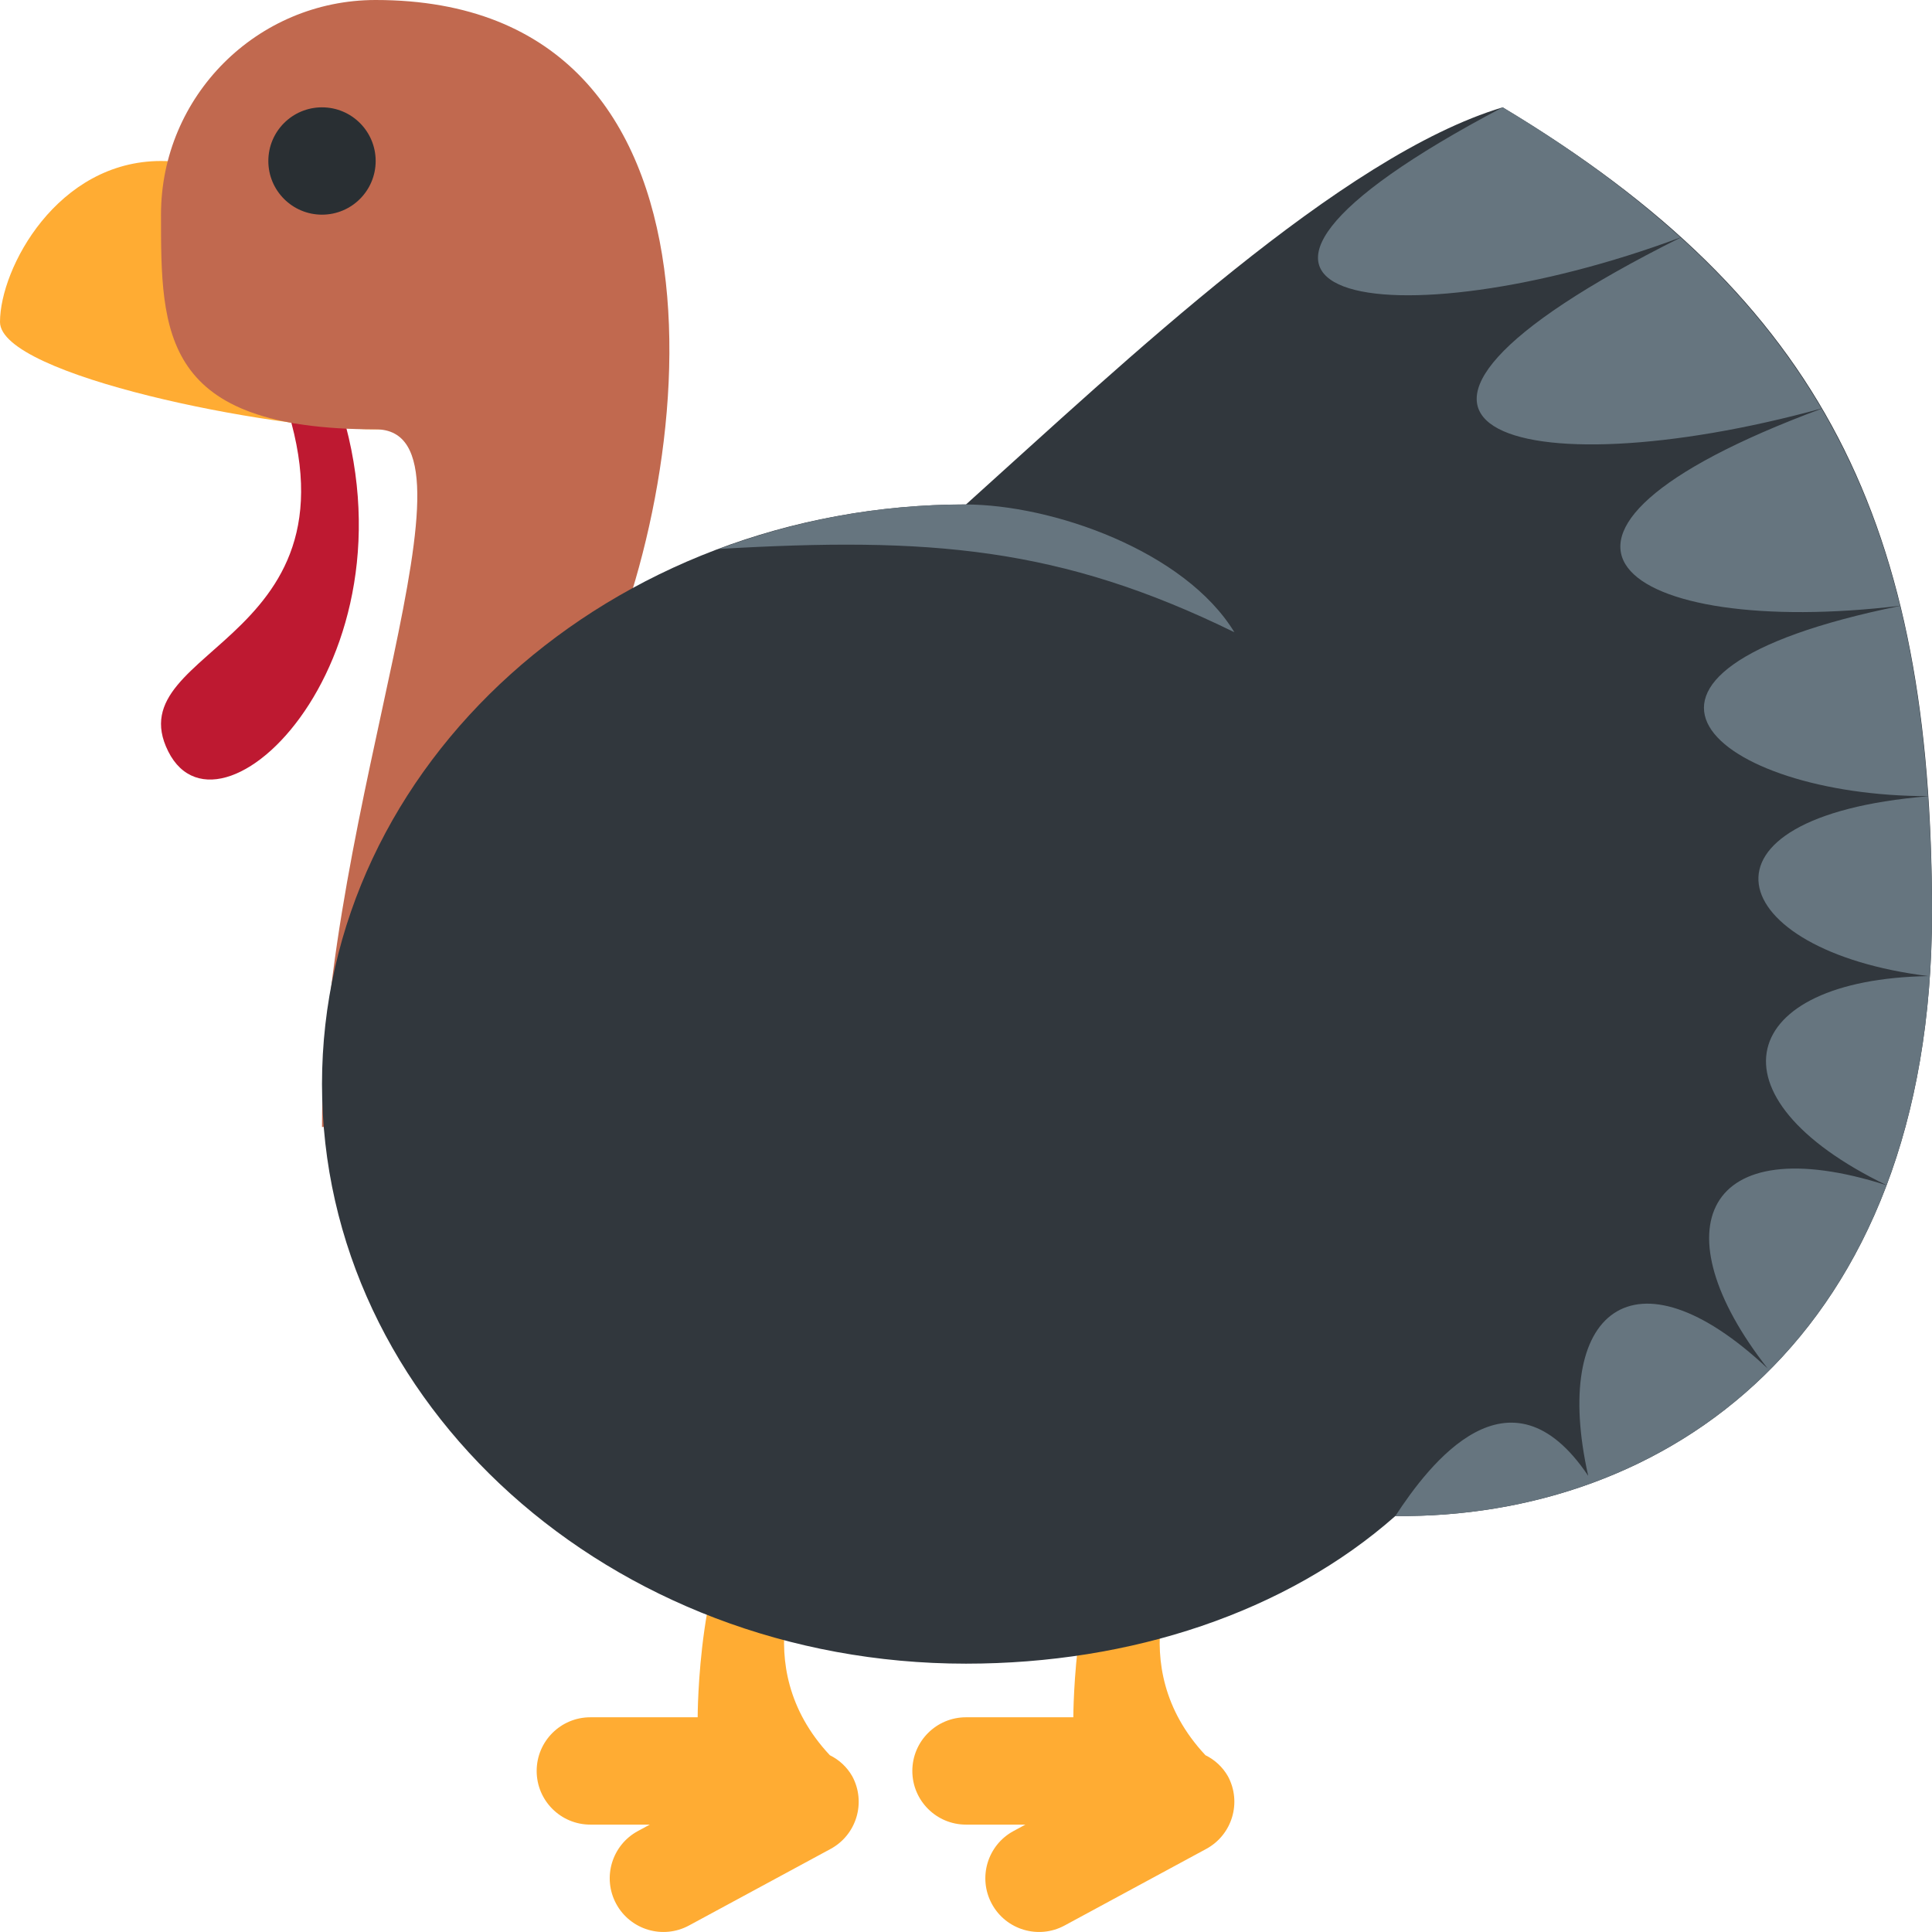
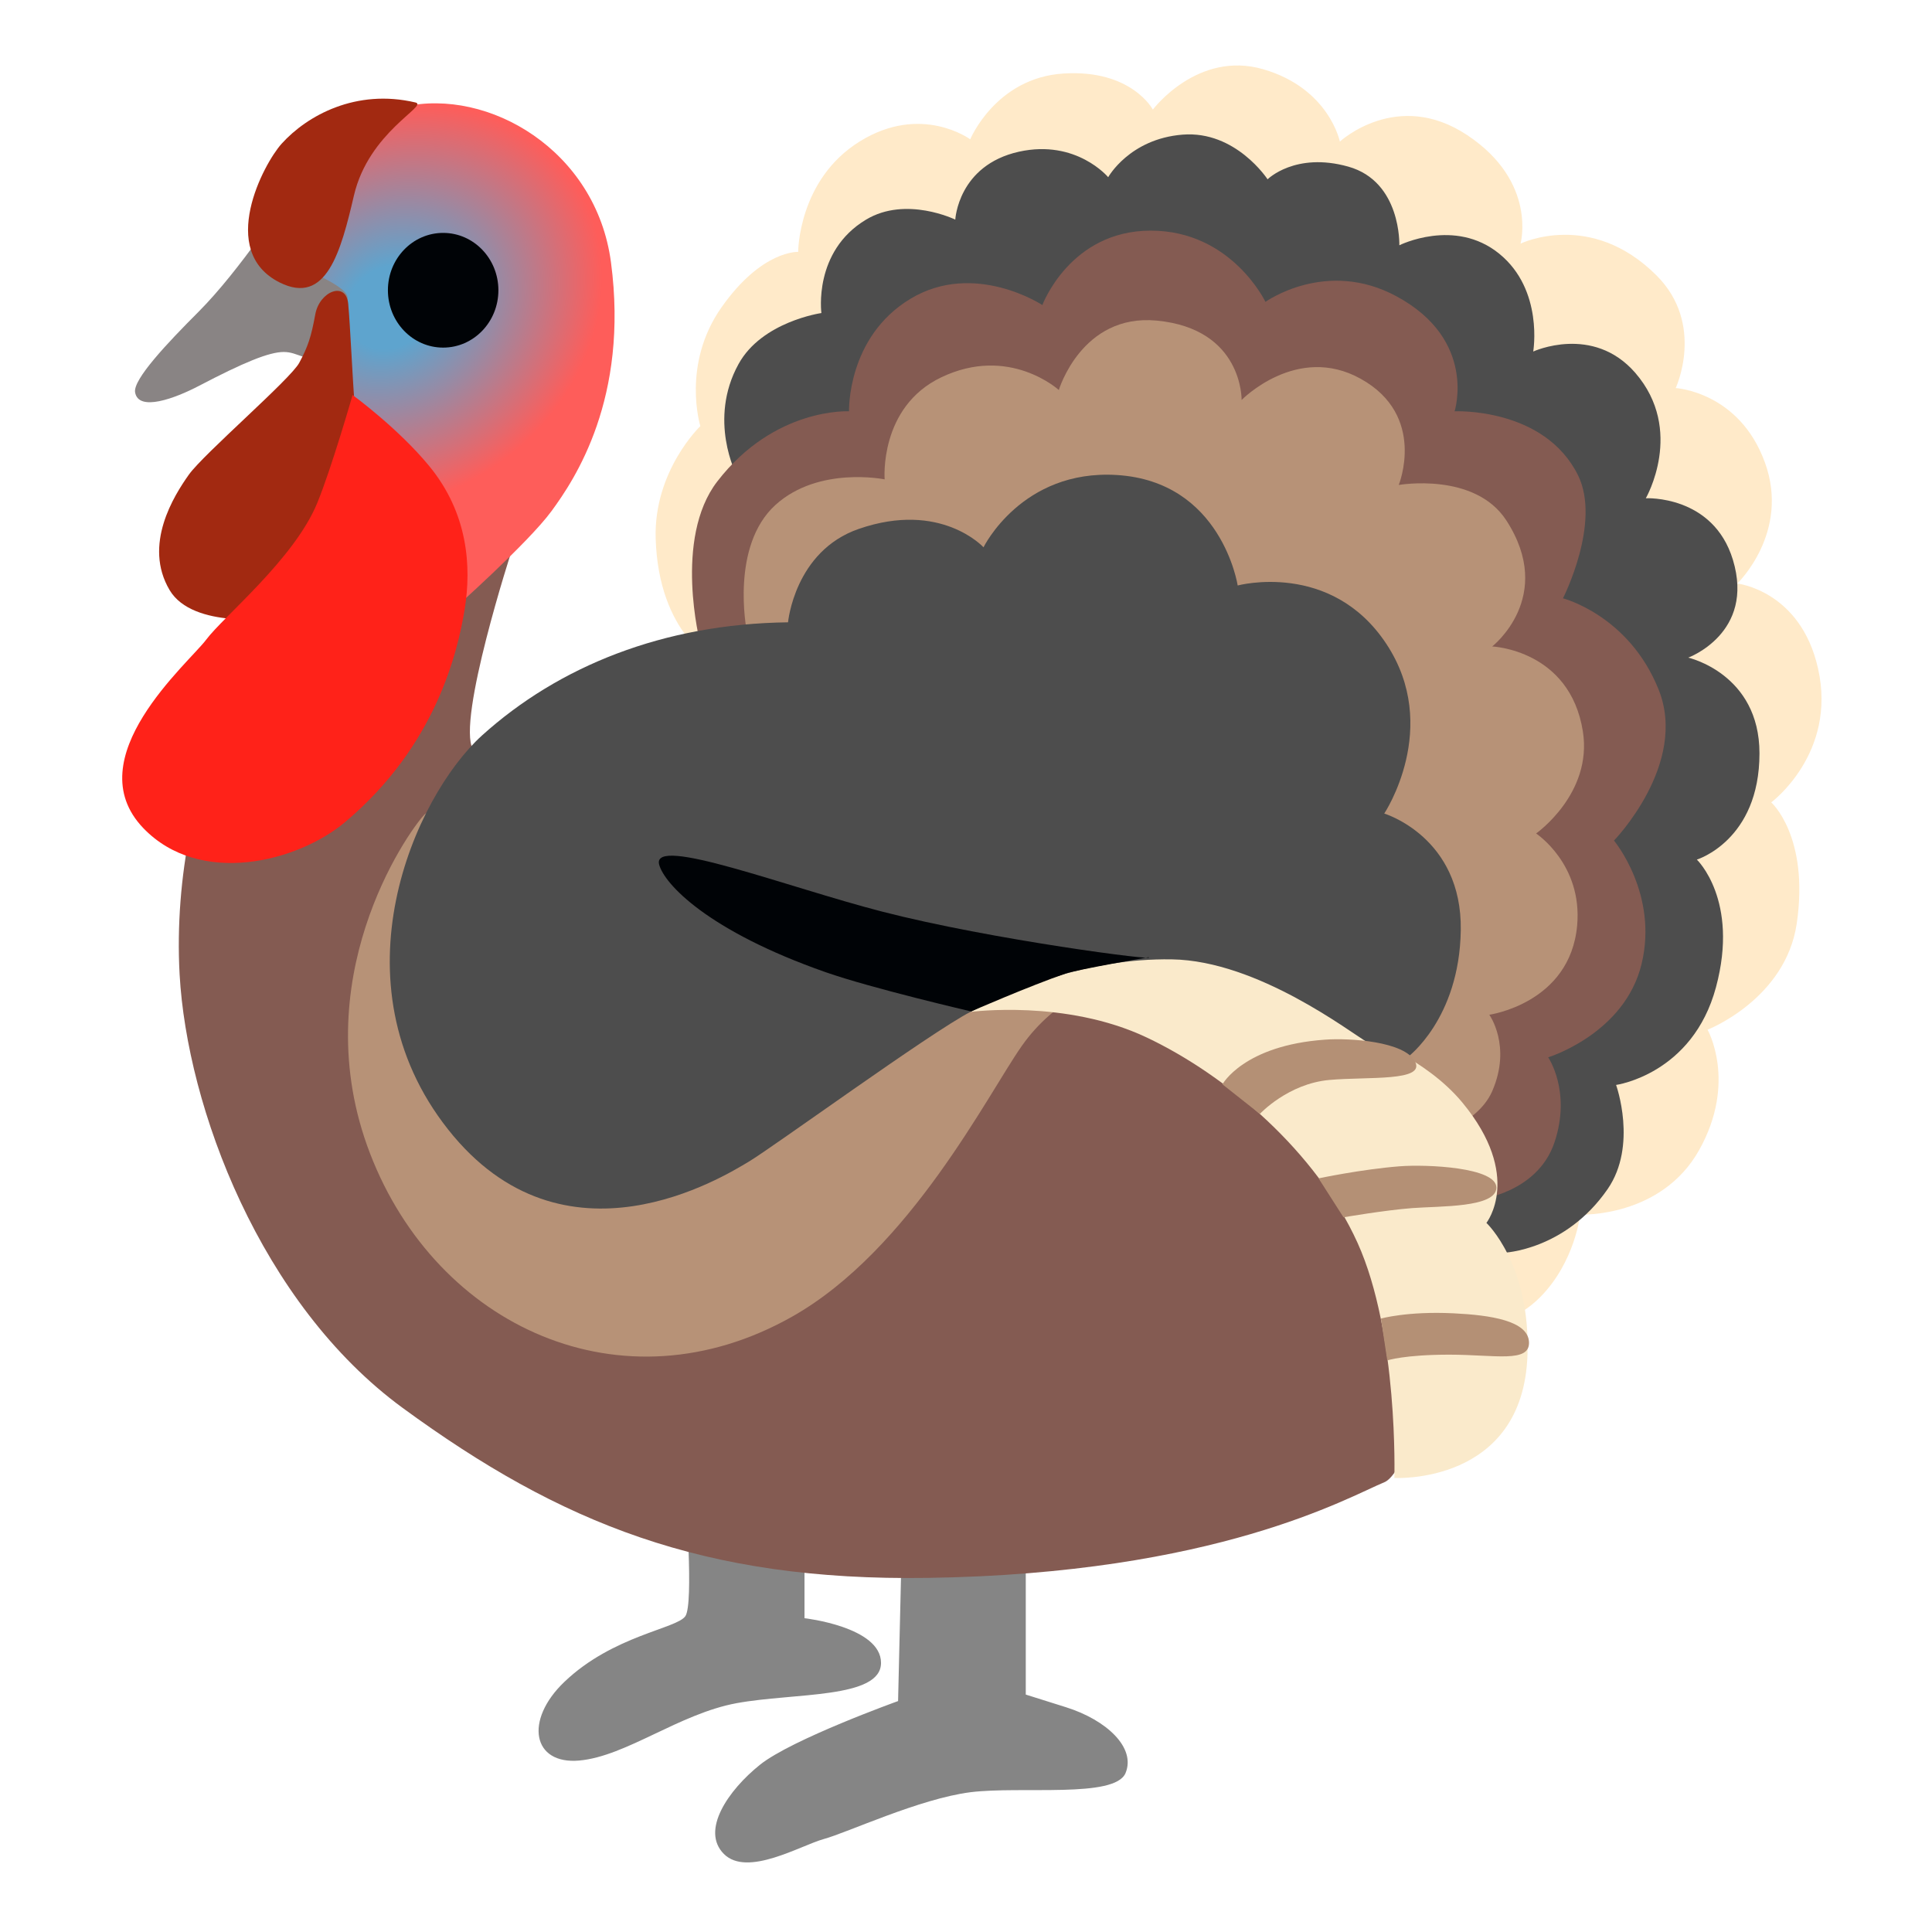
- <svg xmlns="http://www.w3.org/2000/svg" viewBox="0 0 36 36">
-   <path fill="#FFAC33" d="M22.88 33.097a.977.977 0 0 0-.418-.391C20.865 31 22 28.999 22 28.999c0-.553 1-2 0-2l-1 1c-1 1-1 4-1 4h-2a1 1 0 1 0 0 2h1.107l-.222.12a1 1 0 1 0 .952 1.76l2.639-1.427a1 1 0 0 0 .404-1.355zm-7 0a.974.974 0 0 0-.417-.391C13.866 31 15 28.999 15 28.999c0-.553 1-2 0-2l-1 1c-1 1-1 4-1 4h-2a1 1 0 1 0 0 2h1.108l-.222.12a1 1 0 1 0 .952 1.76l2.639-1.427a1 1 0 0 0 .403-1.355z" />
-   <path fill="#BE1931" d="M5.134 7c2 5-3 5-2 7s5-2 3-7-1 0-1 0z" />
-   <path fill="#FFAC33" d="M7 6c0 1.104 1.933 2 0 2S0 7 0 6s1.067-3 3-3 4 1.896 4 3z" />
-   <path fill="#C1694F" d="M6 21C6 15 9.209 8 7 8 3 8 3 6.209 3 4s1.791-4 4-4c7 0 6 9 4 13-1.674 3.348-2.022 8-5 8z" />
-   <path fill="#31373D" d="M36 17c0 7.959-5 11.3-10 11.249C23.966 30.045 21.073 31 18 31c-6.627 0-12-4.836-12-10.8 0-5.965 5.373-10.8 12-10.8 3-2.7 7-6.5 10-7.4 6 3.6 8 7.8 8 15z" />
-   <circle cx="6" cy="3" r="1" fill="#292F33" />
-   <path fill="#66757F" d="M17.984 9.4a13.027 13.027 0 0 0-4.585.829c3.914-.229 6.351-.042 9.602 1.552-.923-1.515-3.392-2.381-5.017-2.381zm17.942 5.435c-.086-1.278-.254-2.456-.52-3.545-6.25 1.272-3.404 3.545.52 3.545zm-1.985-7.223c-.676-1.154-1.541-2.205-2.623-3.186-7.162 3.574-3.006 4.73 2.623 3.186zm1.212 14.473c-3.402-1.085-4.247.821-2.215 3.415-2.5-2.344-4.031-1.062-3.344 2-1.469-2.188-2.969-.208-3.594.749 3.761.038 7.52-1.844 9.153-6.164zM31.315 4.424C30.378 3.574 29.286 2.771 28 2c-7 3.688-2 4.406 3.315 2.424zm3.838 17.66C35.691 20.66 36 18.973 36 17c0-.755-.027-1.471-.074-2.163-4.61.382-3.801 2.882.006 3.351-3.557.062-4.181 2.25-.779 3.896zm-1.21-14.469c-6.427 2.385-3.693 4.291 1.462 3.673-.328-1.344-.808-2.557-1.462-3.673z" />
+ <svg xmlns="http://www.w3.org/2000/svg" viewBox="0 0 128 128">
+   <path fill="#858585" d="M45.41 99.05s.56 7.18 0 8.02s-4.79 1.27-8.02 4.36c-2.67 2.55-2.11 5.49.99 5.21s6.62-3.1 10.42-3.8s9.57-.28 9.57-2.67s-5.07-2.96-5.07-2.96v-6.9l6.48.56l-.28 11.83s-7.04 2.53-9.15 4.22s-3.94 4.36-2.39 5.91s5.07-.56 6.62-.99c1.55-.42 6.34-2.67 9.71-3.1c3.38-.42 9.57.42 10.28-1.27c.7-1.69-1.27-3.52-3.94-4.36l-2.67-.84V98.34z" />
+   <path fill="#ffeac9" d="M47.38 43.86s-3.74-1.82-3.94-8.17c-.14-4.5 2.96-7.46 2.96-7.46s-1.27-4.08 1.41-7.88s5.07-3.66 5.07-3.66s0-4.79 4.08-7.32s7.32-.14 7.32-.14s1.69-4.08 6.19-4.36s5.91 2.39 5.91 2.39s2.96-3.94 7.32-2.67s5.07 4.79 5.07 4.79s3.8-3.52 8.45-.42s3.52 7.18 3.52 7.18s4.64-2.26 9.01 2.11c3.24 3.24 1.27 7.46 1.27 7.46s4.21.24 5.91 4.93c1.69 4.65-1.83 8.02-1.83 8.02s4.19.46 5.35 5.63c1.27 5.63-3.1 8.87-3.1 8.87s2.53 2.25 1.69 8.02c-.74 5.03-5.91 7.04-5.91 7.04s1.97 3.47-.56 7.98c-2.53 4.5-7.88 4.27-7.88 4.27s-.34 3.16-2.67 5.49c-2.96 2.96-7.04 1.69-7.04 1.69L46.4 53.15z" />
+   <path fill="#4d4d4d" d="m81.45 67.79l14.37 12.03L99.61 83s4.08-.14 6.9-4.22c2-2.9.56-6.9.56-6.9s5.07-.7 6.62-6.48c1.55-5.77-1.27-8.45-1.27-8.45s4.15-1.26 4.15-7.04c0-5.28-4.72-6.34-4.72-6.34s4.43-1.62 2.96-6.48c-1.31-4.31-5.77-4.08-5.77-4.08s2.6-4.5-.7-8.31c-2.81-3.23-6.76-1.41-6.76-1.41s.7-4.08-2.25-6.48s-6.62-.56-6.62-.56s.14-4.22-3.38-5.21s-5.35.84-5.35.84s-2.11-3.24-5.63-2.96s-4.93 2.82-4.93 2.82s-2.11-2.53-5.91-1.69c-4.04.9-4.22 4.5-4.22 4.5s-3.26-1.59-5.91 0c-3.52 2.11-2.96 6.19-2.96 6.19s-3.94.56-5.49 3.38c-2.04 3.7-.14 7.32-.14 7.32l.56 9.71z" />
+   <path fill="#845b52" d="M97.92 79.48s3.94-.42 5.07-3.8s-.42-5.63-.42-5.63s5.07-1.55 6.19-6.19s-1.83-8.17-1.83-8.17s4.93-5.07 2.96-10s-6.34-6.05-6.34-6.05s2.56-5.01.99-8.17c-2.25-4.5-8.17-4.22-8.17-4.22s1.52-4.72-3.85-7.62c-4.66-2.52-8.68.37-8.68.37s-2.25-4.72-7.6-4.72s-7.18 4.93-7.18 4.93s-4.5-2.96-8.73-.42s-4.08 7.46-4.08 7.46s-4.93-.28-8.73 4.65c-2.92 3.79-1.13 10.7-1.13 10.7L32.6 53.44s-.19-1.88-1.27-3.8s2.58-13.19 2.58-13.19s-16.66 7.41-18.77 11.22c-2.11 3.8-3.6 10.4-3.24 16.89c.49 8.8 5.35 21.82 14.78 28.72c10.46 7.65 19.93 11.48 34.77 11.26c19.15-.28 27.87-5.35 30.27-6.34s6.2-18.72 6.2-18.72" />
+   <radialGradient id="SVGNg9EXcRg" cx="25.863" cy="20.345" r="14.778" gradientTransform="matrix(.8012 -.5985 .5116 .6849 -5.267 21.888)" gradientUnits="userSpaceOnUse">
+     <stop offset=".206" stop-color="#5ea4ce" />
+     <stop offset=".506" stop-color="#988aa4" />
+     <stop offset="1" stop-color="#fe5d5a" />
+   </radialGradient>
+   <path fill="url(#SVGNg9EXcRg)" d="M29.92 40.48s5.07-4.5 6.62-6.62c1.55-2.11 5.13-7.47 3.94-16.47c-.98-7.46-8.15-11.58-13.7-10.32c-3.1.7-6.99 7.79-7.56 10.04s2.96 11.4 2.96 11.4z" />
+   <ellipse cx="29.36" cy="19.23" fill="#000306" rx="3.66" ry="3.8" />
+   <path fill="#898484" d="M17.11 15.85c-1.13 1.55-2.53 3.37-3.94 4.79c-2.11 2.11-4.36 4.5-4.22 5.35c.22 1.31 2.65.4 4.22-.42c2.96-1.55 4.65-2.25 5.63-2.25c.99 0 1.41.7 2.25.14s2.11-2.96 1.97-3.8s-3.61-2.11-4.32-2.53c-.69-.44-1.59-1.28-1.59-1.28" />
+   <path fill="#a22911" d="M27.53 6.79c.87.21-3.1 1.95-4.08 6.16c-.87 3.73-1.83 7.32-4.93 5.76c-4.13-2.08-1.06-7.86.14-9.19c1.69-1.87 4.93-3.66 8.87-2.73m-4.46 13.34c-.14-1.53-1.9-.84-2.18.69s-.49 2.14-1.06 3.21c-.56 1.07-6.34 6.04-7.32 7.42s-3.05 4.65-1.27 7.65c1.55 2.6 6.9 1.84 6.9 1.84l6.48-9.18s-.99-3.52-1.13-5.05c-.13-1.53-.28-5.05-.42-6.58" />
+   <path fill="#ff2219" d="M28.44 30.88c2.57 3.13 2.8 6.65 2.35 9.46c-.46 2.81-1.88 9.04-7.92 14.12c-3.13 2.64-9.63 4.31-13.38.4c-4.43-4.63 3.02-10.94 4.17-12.48s5.84-5.35 7.36-9.06c.95-2.31 2.34-7.15 2.34-7.15s3.02 2.2 5.08 4.71" />
+   <path fill="#b79277" d="M94.54 75.4s3.31-.8 4.32-3.1c1.31-3-.19-5.07-.19-5.07s5.35-.75 5.82-5.91c.37-4.07-2.72-6.1-2.72-6.1s3.75-2.63 3.1-6.76c-.86-5.42-6.01-5.63-6.01-5.63s4.22-3.28.94-8.35c-2.1-3.23-7.13-2.35-7.13-2.35s1.88-4.6-2.53-7.04c-4.22-2.34-7.88 1.41-7.88 1.41s.1-4.72-5.63-5.26c-4.97-.47-6.48 4.6-6.48 4.6s-3.28-3-7.79-.84c-4.13 1.97-3.75 6.76-3.75 6.76s-4.37-.9-7.23 1.69c-3 2.72-1.92 8.26-1.92 8.26S29.22 52.78 28.09 54s-7.98 10.98-3.57 22.43S41.21 93.61 52.5 87.22c7.79-4.41 12.95-14.73 15.2-17.93c2.25-3.19 5.26-4.04 5.26-4.04z" />
+   <path fill="#faeacb" d="M64.32 67.04s6.29-.84 11.64 1.69s11.26 7.6 13.98 13.61s2.44 15.58 2.44 15.58s8.54.47 8.82-8.17c.2-6-2.72-8.73-2.72-8.73s2.44-3.1-1.6-7.98c-2.41-2.91-6.43-4.34-6.43-4.34s-3.01-3.74-9.29-5c-8.44-1.68-16.84 3.34-16.84 3.34" />
+   <path fill="#4d4d4d" d="M52.21 41.23s.43-4.72 4.69-6.19c5.44-1.88 8.26 1.22 8.26 1.22s2.53-5.17 8.82-4.79c6.97.42 8.02 7.32 8.02 7.32s6.19-1.67 9.85 3.87s-.14 11.24-.14 11.24s5.17 1.55 5.07 7.74c-.09 5.87-3.52 8.4-3.52 8.4s-1.55-.92-2.67-.99c-1.08-.61-7.23-5.4-12.95-5.49c-5.73-.09-10.61 2.06-13.33 3.47s-13.14 9.01-14.73 9.95s-12.2 7.6-19.9-2.16s-2.23-22.02 2.25-26.09c5.08-4.59 12.03-7.4 20.28-7.5" />
+   <path fill="#000306" d="M43.67 57.28c.34 1.28 3.21 4.39 11.03 7.13c3.05 1.07 9.64 2.6 9.64 2.6s3.87-1.69 6.26-2.51c.79-.27 5.49-1.08 5.49-1.08c.84.29-10.39-1.15-17.67-3.03c-6.25-1.61-15.26-5.08-14.75-3.11" />
+   <path fill="#b49075" d="M91.49 87.36s1.74-.5 4.81-.35c2.46.12 4.93.49 5 1.9s-2.25.84-5.28.84c-2.98 0-4.11.38-4.11.38zm-2.48-6.71s2.72-.47 4.55-.61s5.58-.02 5.58-1.36s-4.6-1.55-6.41-1.41c-2.55.2-5.37.8-5.37.8zm-5.54-6.85s1.85-2 4.6-2.25c2.58-.23 6.38.12 5.68-1.22s-4.34-1.57-5.96-1.45c-5.4.38-6.8 2.96-6.8 2.96z" />
</svg>
